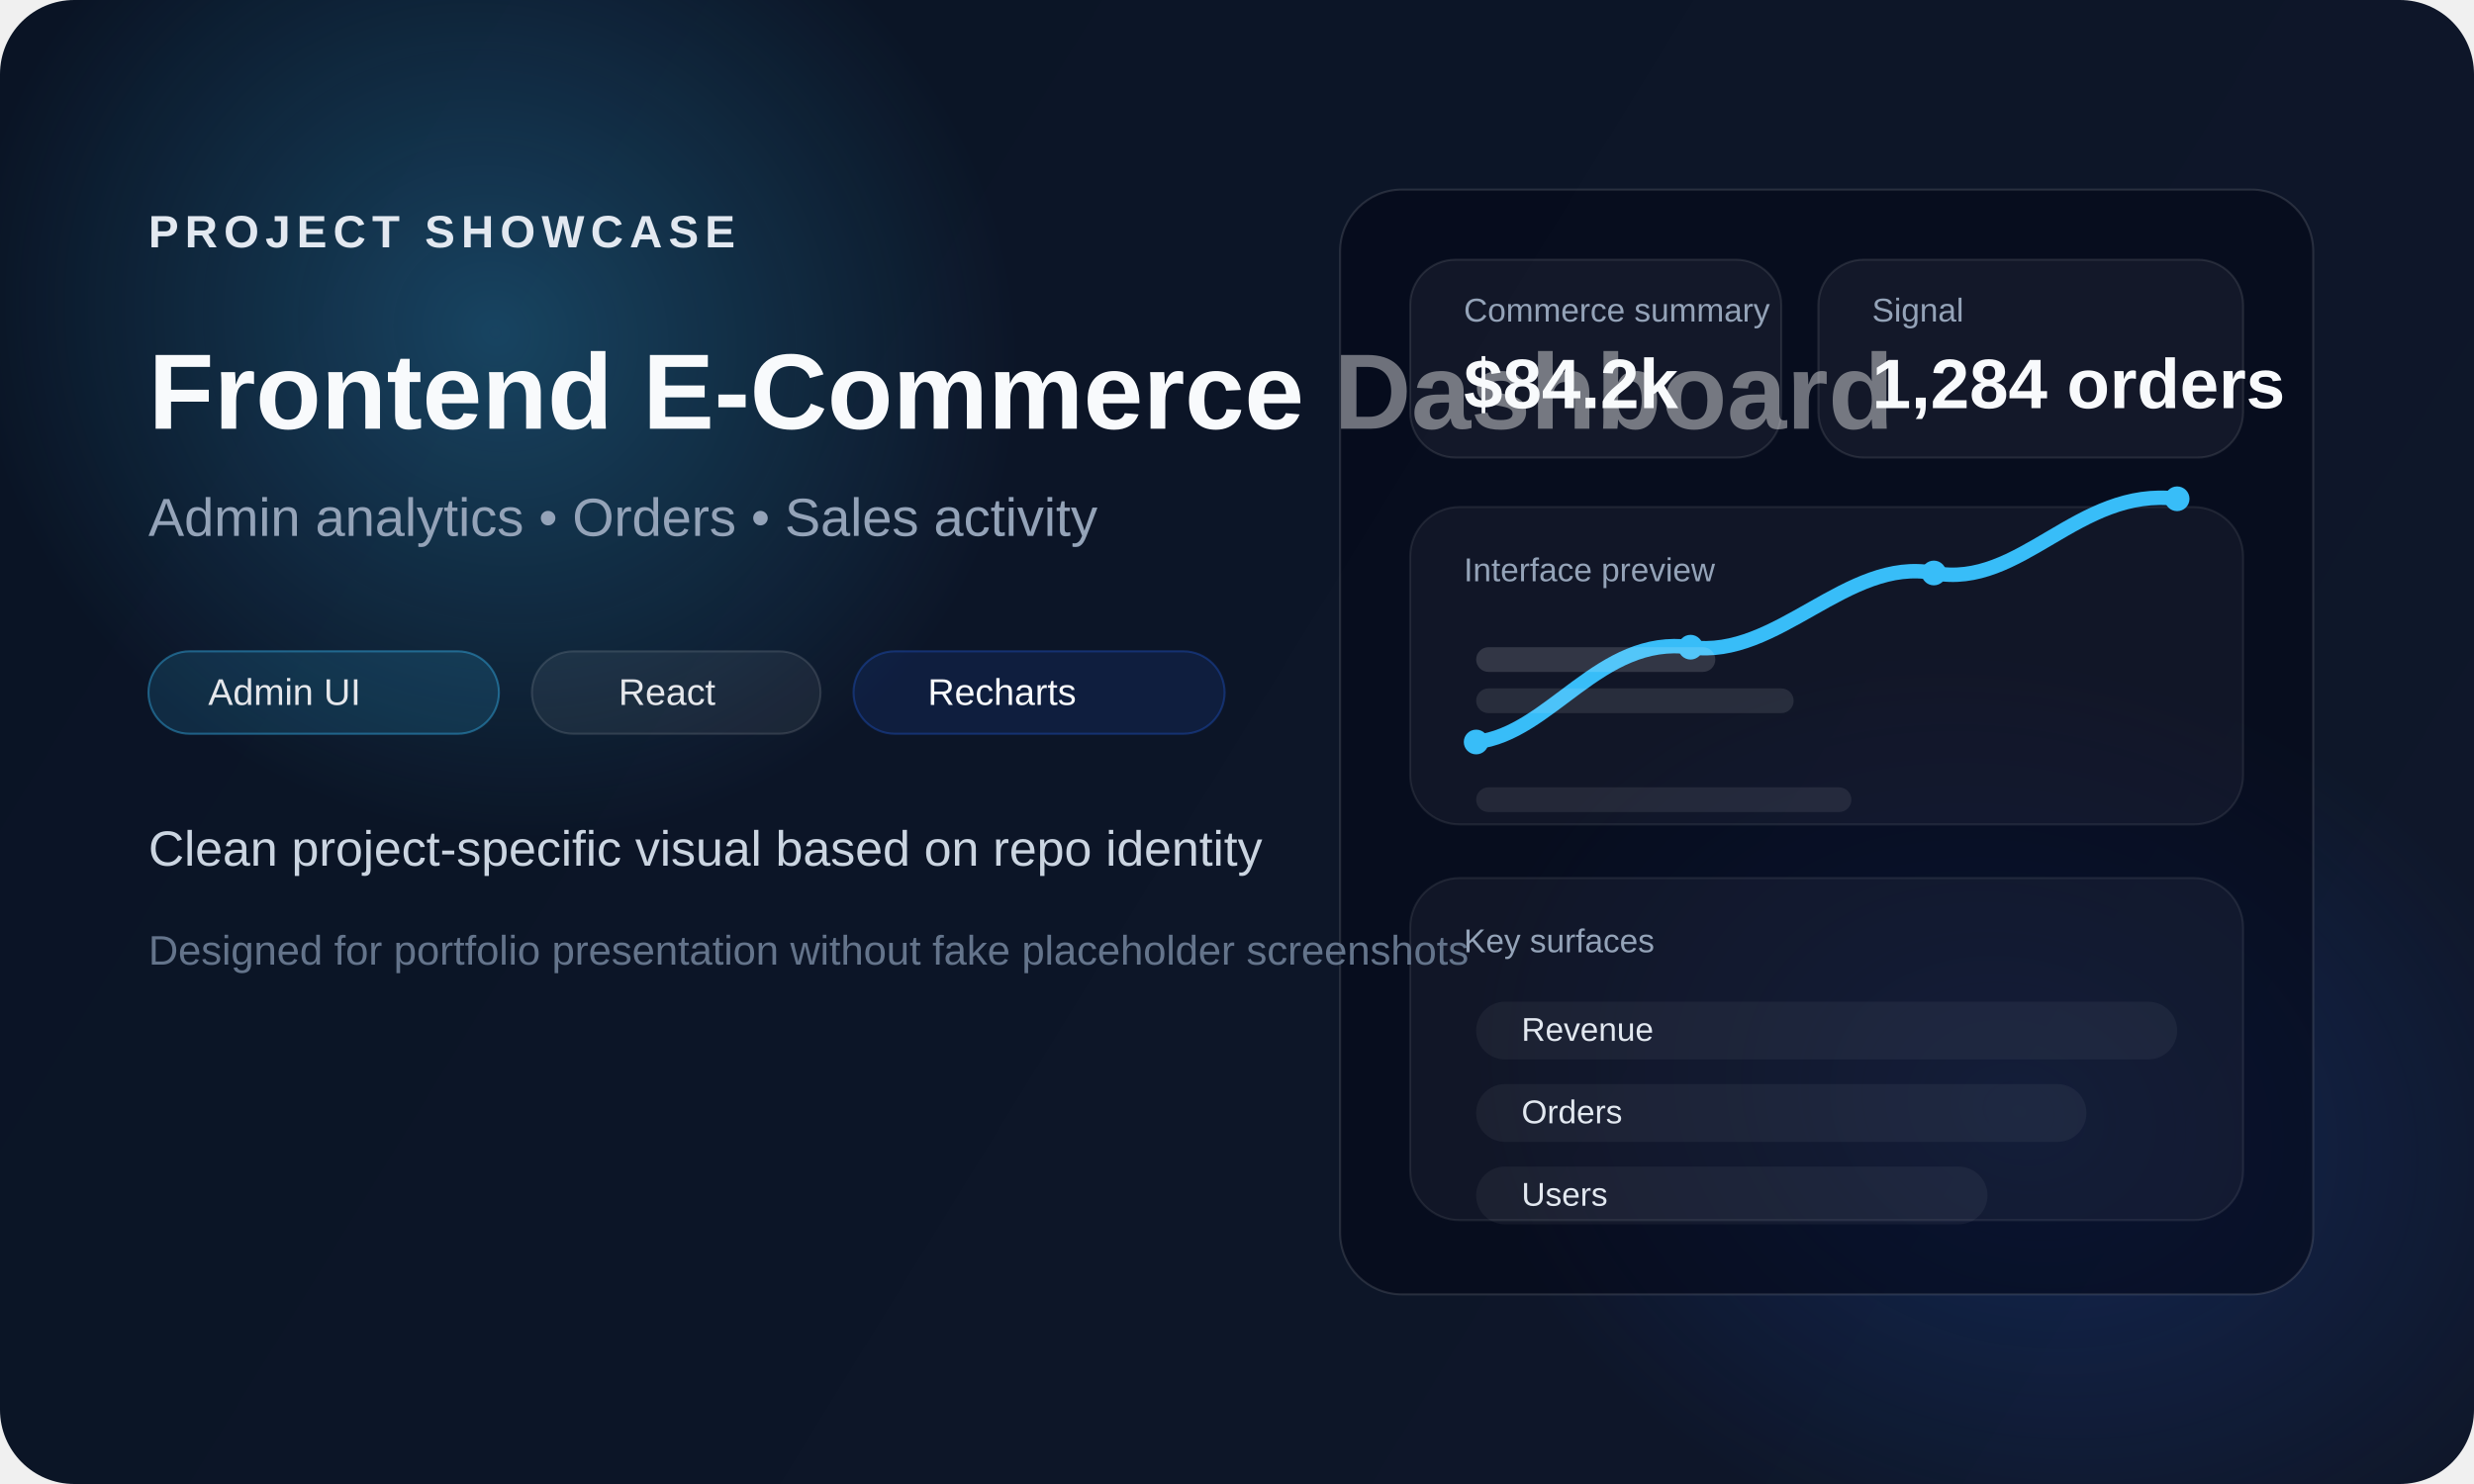
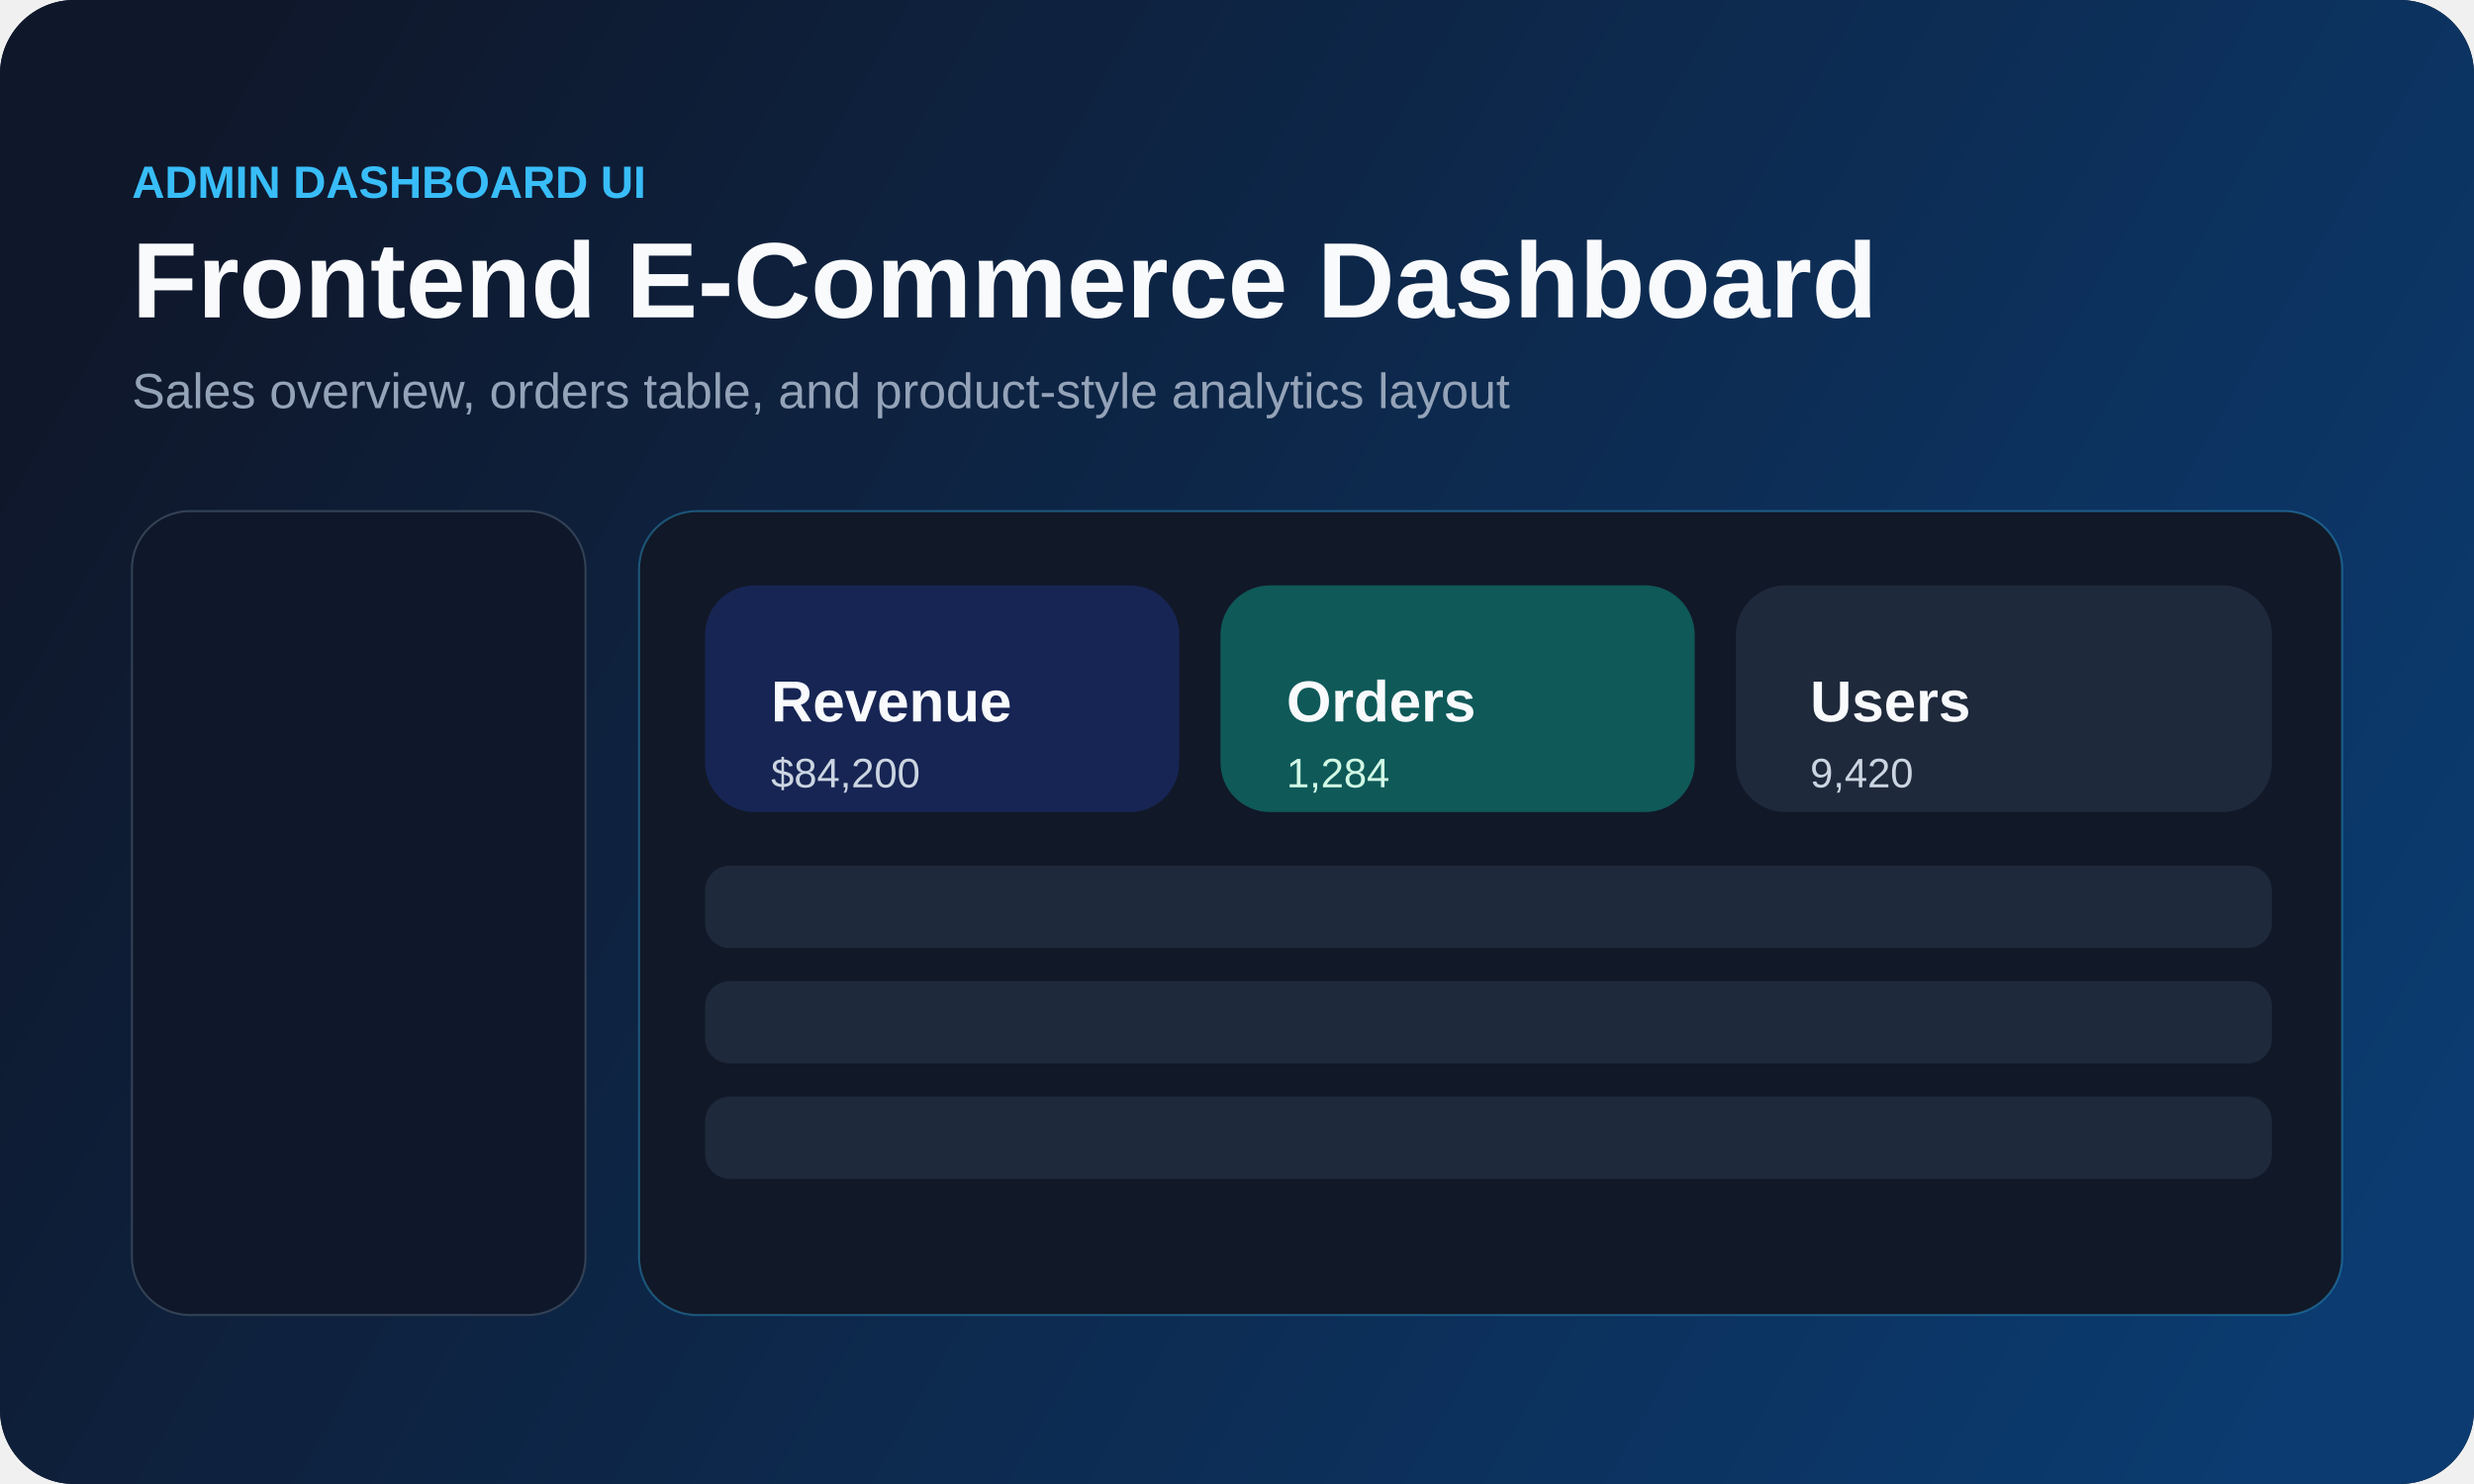
<svg xmlns="http://www.w3.org/2000/svg" width="1200" height="720" viewBox="0 0 1200 720" fill="none">
+   <rect width="1200" height="720" rx="36" fill="#081225" />
+   <rect width="1200" height="720" rx="36" fill="url(#g)" />
  <defs>
-     <linearGradient id="bg" x1="80" y1="40" x2="1120" y2="680" gradientUnits="userSpaceOnUse">
-       <stop stop-color="#0a1425" />
-       <stop offset="1" stop-color="#0f172a" />
+     <linearGradient id="g" x1="80" y1="60" x2="1120" y2="660" gradientUnits="userSpaceOnUse">
+       <stop stop-color="#0F172A" />
+       <stop offset="1" stop-color="#0B3B70" />
    </linearGradient>
-     <radialGradient id="glowA" cx="0" cy="0" r="1" gradientUnits="userSpaceOnUse" gradientTransform="translate(240 160) rotate(32) scale(260 240)">
-       <stop stop-color="#38bdf8" stop-opacity="0.28" />
-       <stop offset="1" stop-color="#38bdf8" stop-opacity="0" />
-     </radialGradient>
-     <radialGradient id="glowB" cx="0" cy="0" r="1" gradientUnits="userSpaceOnUse" gradientTransform="translate(980 540) rotate(18) scale(280 220)">
-       <stop stop-color="#2563eb" stop-opacity="0.22" />
-       <stop offset="1" stop-color="#2563eb" stop-opacity="0" />
-     </radialGradient>
  </defs>
-   <rect width="1200" height="720" rx="36" fill="url(#bg)" />
-   <rect width="1200" height="720" rx="36" fill="url(#glowA)" />
-   <rect width="1200" height="720" rx="36" fill="url(#glowB)" />
-   <text x="72" y="120" fill="#E2E8F0" font-family="Arial, Helvetica, sans-serif" font-size="22" font-weight="700" letter-spacing="3">PROJECT SHOWCASE</text>
-   <text x="72" y="208" fill="#F8FAFC" font-family="Arial, Helvetica, sans-serif" font-size="52" font-weight="700">Frontend E-Commerce Dashboard</text>
-   <text x="72" y="260" fill="#94A3B8" font-family="Arial, Helvetica, sans-serif" font-size="26">Admin analytics • Orders • Sales activity</text>
-   <rect x="72" y="316" width="170" height="40" rx="20" fill="#38bdf8" fill-opacity="0.14" stroke="#38bdf8" stroke-opacity="0.4" />
-   <text x="101" y="342" fill="#E5E7EB" font-family="Arial, Helvetica, sans-serif" font-size="18">Admin UI</text>
-   <rect x="258" y="316" width="140" height="40" rx="20" fill="#FFFFFF" fill-opacity="0.06" stroke="#FFFFFF" stroke-opacity="0.12" />
-   <text x="300" y="342" fill="#E5E7EB" font-family="Arial, Helvetica, sans-serif" font-size="18">React</text>
-   <rect x="414" y="316" width="180" height="40" rx="20" fill="#2563eb" fill-opacity="0.12" stroke="#2563eb" stroke-opacity="0.32" />
-   <text x="450" y="342" fill="#F8FAFC" font-family="Arial, Helvetica, sans-serif" font-size="18">Recharts</text>
-   <rect x="650" y="92" width="472" height="536" rx="30" fill="#020617" fill-opacity="0.56" stroke="#FFFFFF" stroke-opacity="0.12" />
-   <rect x="684" y="126" width="180" height="96" rx="22" fill="#FFFFFF" fill-opacity="0.05" stroke="#FFFFFF" stroke-opacity="0.10" />
-   <rect x="882" y="126" width="206" height="96" rx="22" fill="#FFFFFF" fill-opacity="0.05" stroke="#FFFFFF" stroke-opacity="0.10" />
-   <text x="710" y="156" fill="#94A3B8" font-family="Arial, Helvetica, sans-serif" font-size="16">Commerce summary</text>
-   <text x="710" y="198" fill="#F8FAFC" font-family="Arial, Helvetica, sans-serif" font-size="34" font-weight="700">$84.2k</text>
-   <text x="908" y="156" fill="#94A3B8" font-family="Arial, Helvetica, sans-serif" font-size="16">Signal</text>
-   <text x="908" y="198" fill="#F8FAFC" font-family="Arial, Helvetica, sans-serif" font-size="34" font-weight="700">1,284 orders</text>
-   <rect x="684" y="246" width="404" height="154" rx="24" fill="#FFFFFF" fill-opacity="0.04" stroke="#FFFFFF" stroke-opacity="0.08" />
-   <text x="710" y="282" fill="#94A3B8" font-family="Arial, Helvetica, sans-serif" font-size="16">Interface preview</text>
-   <path d="M716 360C752 356 776 308 820 314C862 320 896 270 938 278C980 286 1008 236 1056 242" stroke="#38bdf8" stroke-width="7" stroke-linecap="round" stroke-linejoin="round" />
-   <circle cx="716" cy="360" r="6" fill="#38bdf8" />
-   <circle cx="820" cy="314" r="6" fill="#38bdf8" />
-   <circle cx="938" cy="278" r="6" fill="#38bdf8" />
-   <circle cx="1056" cy="242" r="6" fill="#38bdf8" />
-   <rect x="716" y="314" width="116" height="12" rx="6" fill="#FFFFFF" fill-opacity="0.14" />
-   <rect x="716" y="334" width="154" height="12" rx="6" fill="#FFFFFF" fill-opacity="0.10" />
-   <rect x="716" y="382" width="182" height="12" rx="6" fill="#FFFFFF" fill-opacity="0.08" />
-   <rect x="684" y="426" width="404" height="166" rx="24" fill="#FFFFFF" fill-opacity="0.04" stroke="#FFFFFF" stroke-opacity="0.08" />
-   <text x="710" y="462" fill="#94A3B8" font-family="Arial, Helvetica, sans-serif" font-size="16">Key surfaces</text>
-   <rect x="716" y="486" width="340" height="28" rx="14" fill="#FFFFFF" fill-opacity="0.05" />
-   <rect x="716" y="526" width="296" height="28" rx="14" fill="#FFFFFF" fill-opacity="0.05" />
-   <rect x="716" y="566" width="248" height="28" rx="14" fill="#FFFFFF" fill-opacity="0.05" />
-   <text x="738" y="505" fill="#E2E8F0" font-family="Arial, Helvetica, sans-serif" font-size="16">Revenue</text>
-   <text x="738" y="545" fill="#E2E8F0" font-family="Arial, Helvetica, sans-serif" font-size="16">Orders</text>
-   <text x="738" y="585" fill="#E2E8F0" font-family="Arial, Helvetica, sans-serif" font-size="16">Users</text>
-   <text x="72" y="420" fill="#CBD5E1" font-family="Arial, Helvetica, sans-serif" font-size="24">Clean project-specific visual based on repo identity</text>
-   <text x="72" y="468" fill="#64748B" font-family="Arial, Helvetica, sans-serif" font-size="20">Designed for portfolio presentation without fake placeholder screenshots</text>
+   <text x="64" y="96" fill="#38BDF8" font-family="Arial" font-size="22" font-weight="700">ADMIN DASHBOARD UI</text>
+   <text x="64" y="154" fill="#F8FAFC" font-family="Arial" font-size="52" font-weight="700">Frontend E-Commerce Dashboard</text>
+   <text x="64" y="198" fill="#94A3B8" font-family="Arial" font-size="24">Sales overview, orders table, and product-style analytics layout</text>
+   <rect x="64" y="248" width="220" height="390" rx="28" fill="#0F172A" stroke="#334155" />
+   <rect x="310" y="248" width="826" height="390" rx="28" fill="#111827" stroke="#38BDF8" stroke-opacity="0.35" />
+   <rect x="342" y="284" width="230" height="110" rx="24" fill="#172554" />
+   <rect x="592" y="284" width="230" height="110" rx="24" fill="#0F766E" fill-opacity="0.7" />
+   <rect x="842" y="284" width="260" height="110" rx="24" fill="#1E293B" />
+   <rect x="342" y="420" width="760" height="40" rx="12" fill="#1E293B" />
+   <rect x="342" y="476" width="760" height="40" rx="12" fill="#1E293B" />
+   <rect x="342" y="532" width="760" height="40" rx="12" fill="#1E293B" />
+   <text x="374" y="350" fill="#F8FAFC" font-family="Arial" font-size="28" font-weight="700">Revenue</text>
+   <text x="374" y="382" fill="#CBD5E1" font-family="Arial" font-size="20">$84,200</text>
+   <text x="624" y="350" fill="#F8FAFC" font-family="Arial" font-size="28" font-weight="700">Orders</text>
+   <text x="624" y="382" fill="#D1FAE5" font-family="Arial" font-size="20">1,284</text>
+   <text x="878" y="350" fill="#F8FAFC" font-family="Arial" font-size="28" font-weight="700">Users</text>
+   <text x="878" y="382" fill="#CBD5E1" font-family="Arial" font-size="20">9,420</text>
</svg>
